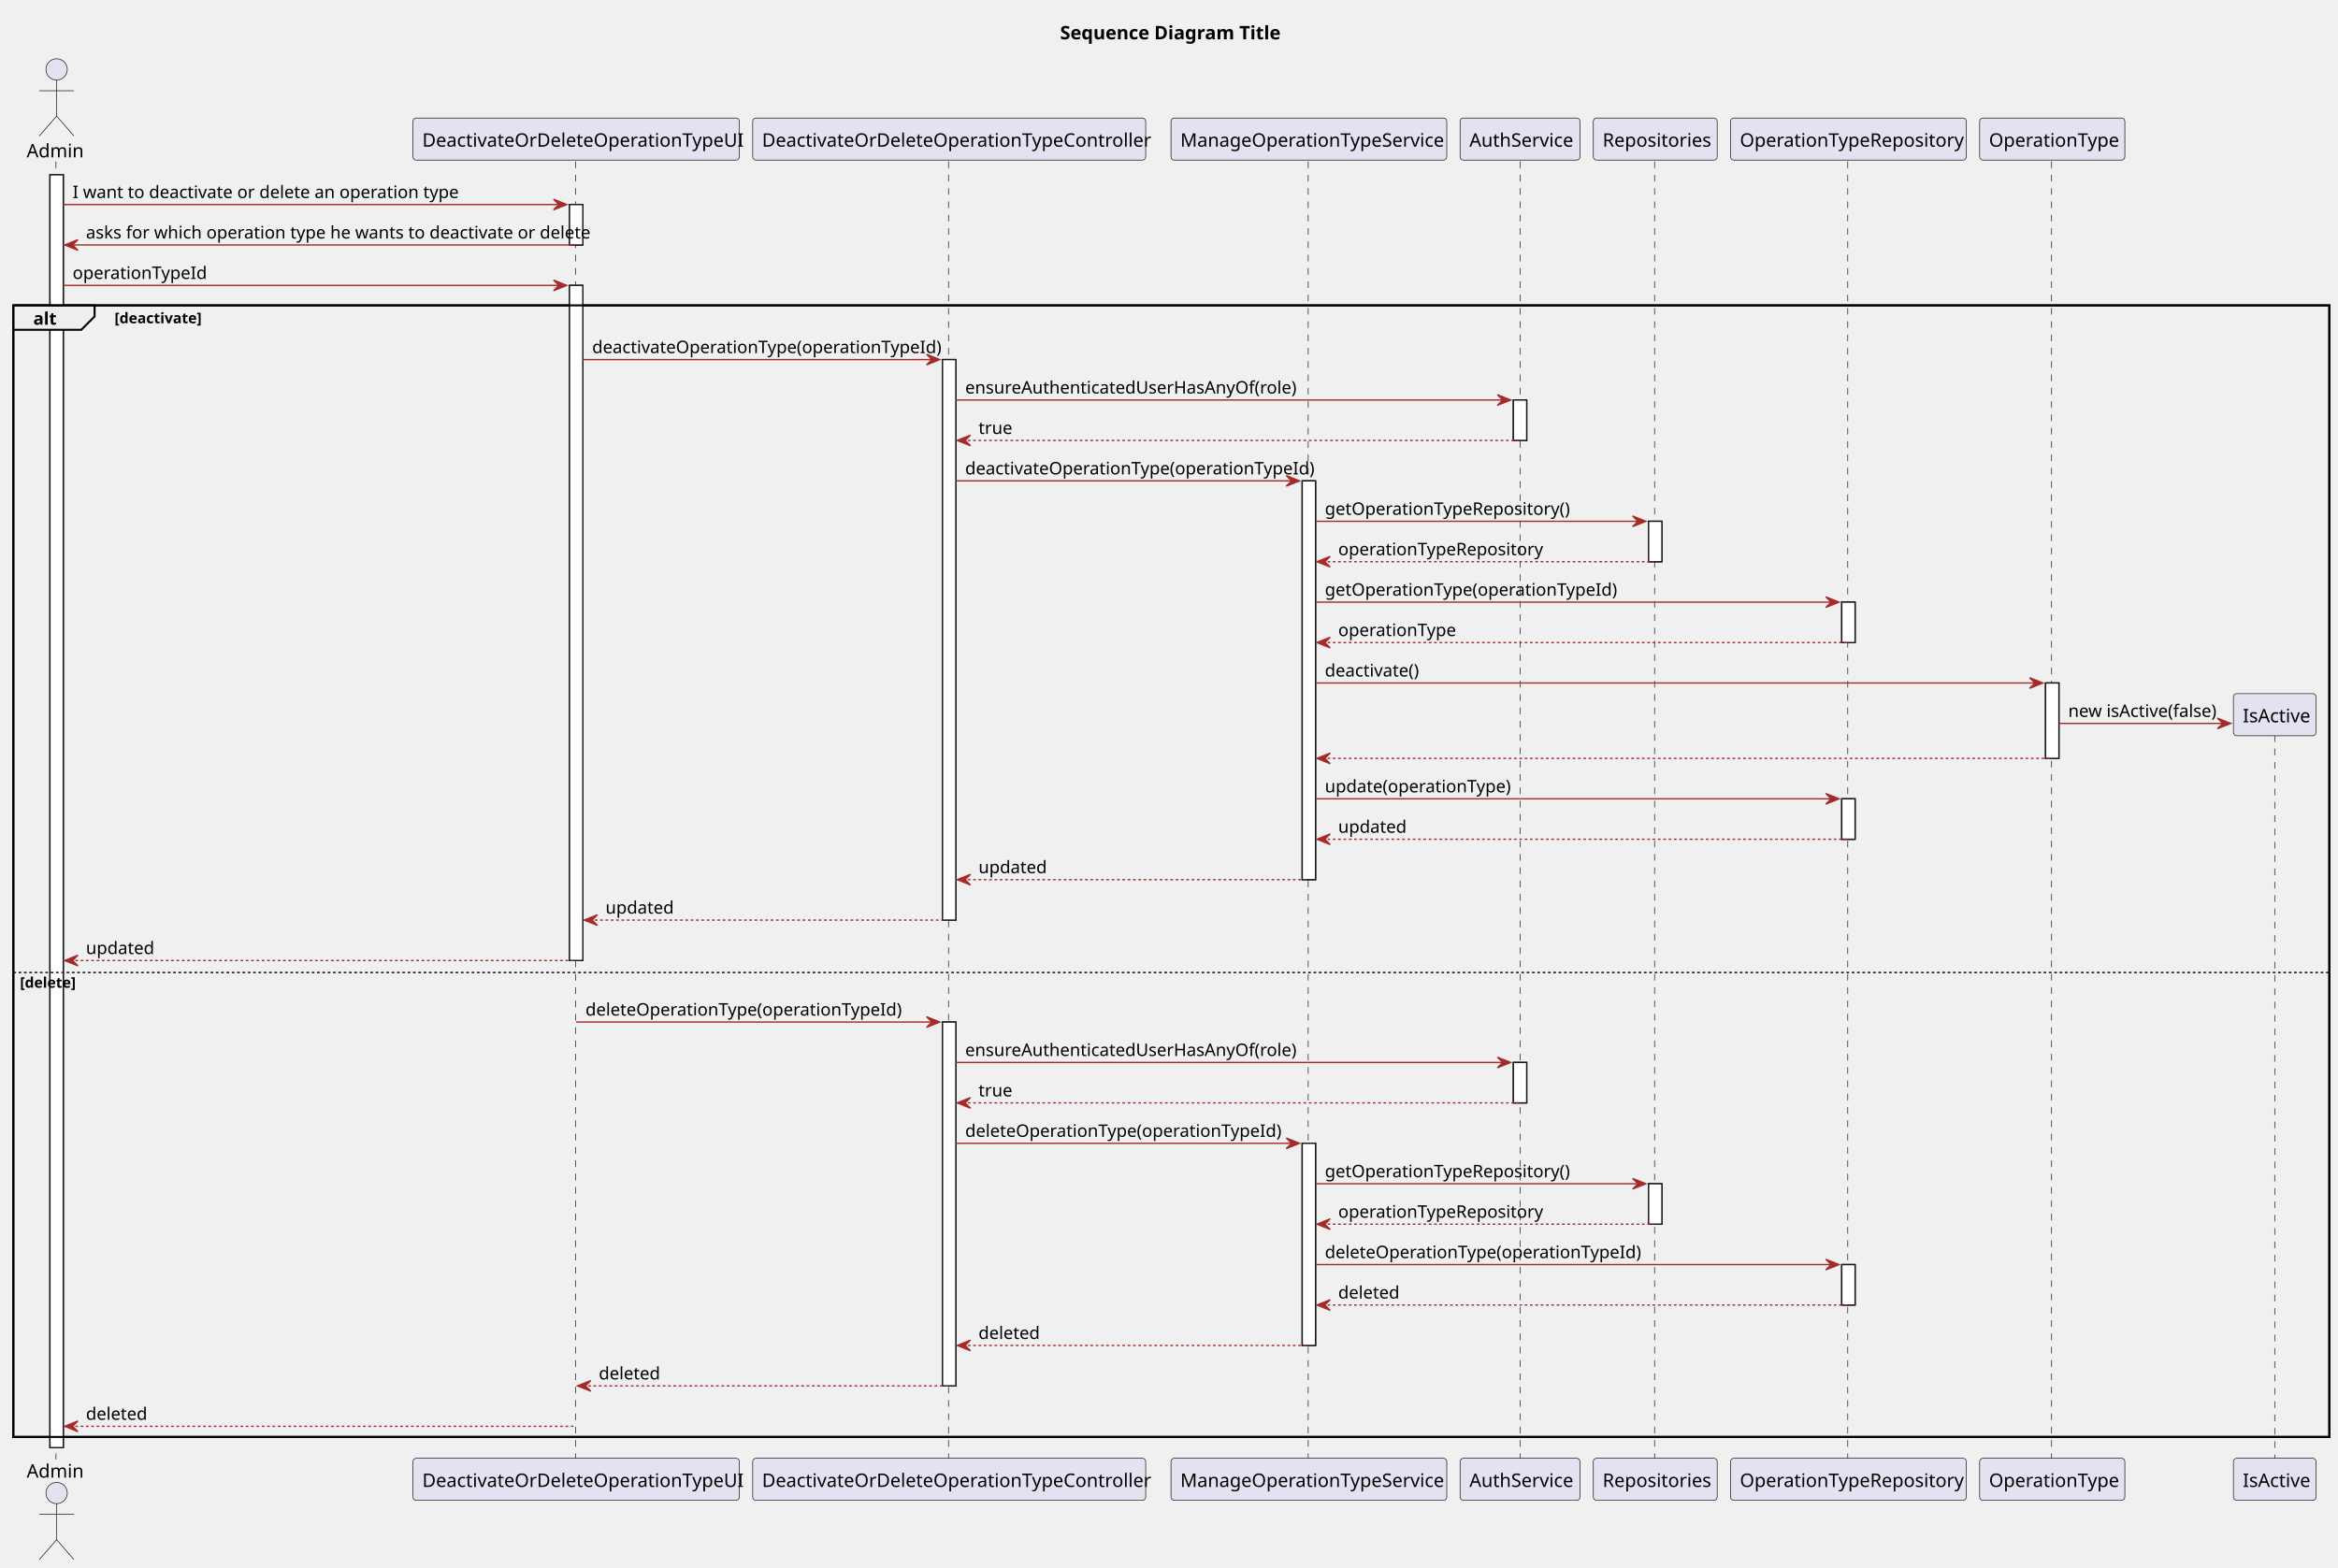
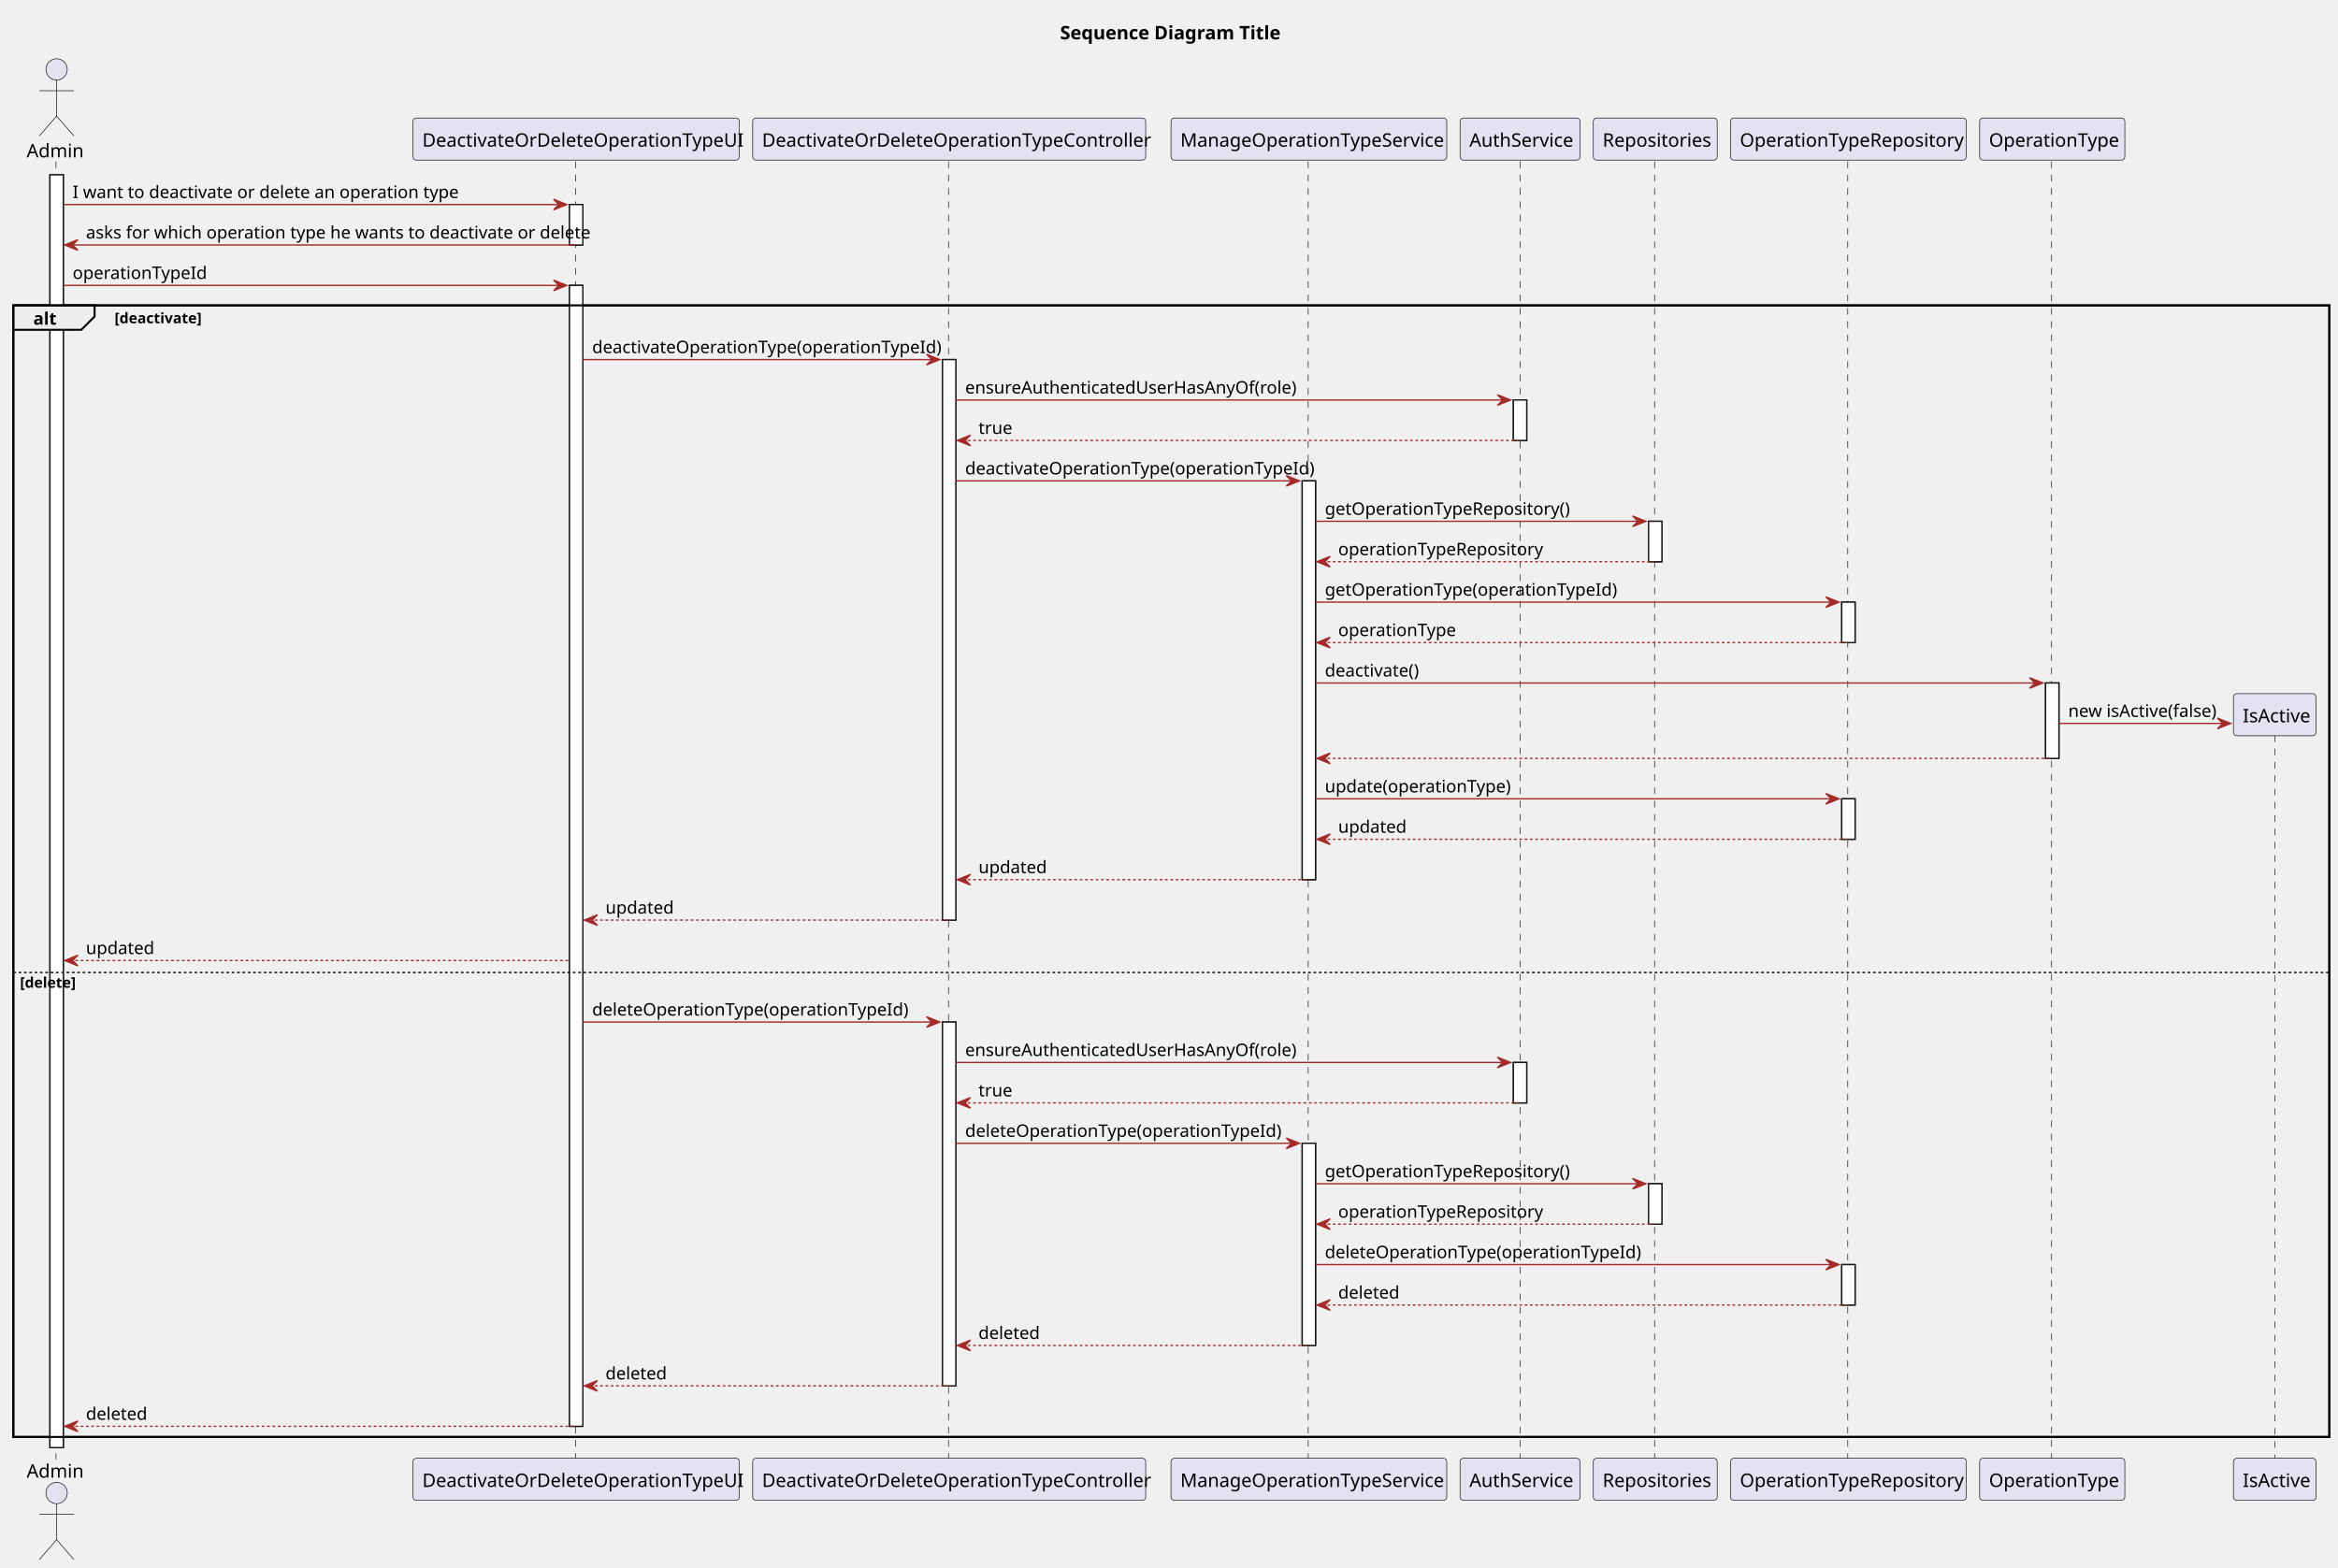
<svg xmlns="http://www.w3.org/2000/svg" contentStyleType="text/css" height="1177px" preserveAspectRatio="none" style="width:1755px;height:1177px;background:#FFFFFF;" version="1.1" viewBox="0 0 1755 1177" width="1755px" zoomAndPan="magnify">
  <defs />
  <g>
    <text fill="#000000" font-family="sans-serif" font-size="14" font-weight="bold" lengthAdjust="spacing" textLength="166" x="795.75" y="29.533">Sequence Diagram Title</text>
    <rect fill="#FFFFFF" height="955.641" style="stroke:#181818;stroke-width:1.0;" width="10" x="37.5" y="131.219" />
    <rect fill="#FFFFFF" height="30.352" style="stroke:#181818;stroke-width:1.0;" width="10" x="427.5" y="153.57" />
-     <rect fill="#FFFFFF" height="506.883" style="stroke:#181818;stroke-width:1.0;" width="10" x="427.5" y="214.273" />
+     <rect fill="#FFFFFF" height="856.586" style="stroke:#181818;stroke-width:1.0;" width="10" x="427.5" y="214.273" />
    <rect fill="#FFFFFF" height="420.828" style="stroke:#181818;stroke-width:1.0;" width="10" x="707.5" y="269.977" />
    <rect fill="#FFFFFF" height="273.164" style="stroke:#181818;stroke-width:1.0;" width="10" x="707.5" y="767.344" />
    <rect fill="#FFFFFF" height="299.422" style="stroke:#181818;stroke-width:1.0;" width="10" x="977.5" y="361.031" />
    <rect fill="#FFFFFF" height="151.758" style="stroke:#181818;stroke-width:1.0;" width="10" x="977.5" y="858.398" />
    <rect fill="#FFFFFF" height="30.352" style="stroke:#181818;stroke-width:1.0;" width="10" x="1136" y="300.328" />
    <rect fill="#FFFFFF" height="30.352" style="stroke:#181818;stroke-width:1.0;" width="10" x="1136" y="797.695" />
    <rect fill="#FFFFFF" height="30.352" style="stroke:#181818;stroke-width:1.0;" width="10" x="1237.5" y="391.383" />
    <rect fill="#FFFFFF" height="30.352" style="stroke:#181818;stroke-width:1.0;" width="10" x="1237.5" y="888.75" />
    <rect fill="#FFFFFF" height="30.352" style="stroke:#181818;stroke-width:1.0;" width="10" x="1382.5" y="452.086" />
    <rect fill="#FFFFFF" height="30.352" style="stroke:#181818;stroke-width:1.0;" width="10" x="1382.5" y="599.75" />
    <rect fill="#FFFFFF" height="30.352" style="stroke:#181818;stroke-width:1.0;" width="10" x="1382.5" y="949.453" />
    <rect fill="#FFFFFF" height="56.609" style="stroke:#181818;stroke-width:1.0;" width="10" x="1535.5" y="512.789" />
    <rect fill="none" height="849.586" style="stroke:#000000;stroke-width:1.5;" width="1738.5" x="10" y="229.273" />
    <line style="stroke:#181818;stroke-width:0.5;stroke-dasharray:5.0,5.0;" x1="42" x2="42" y1="121.219" y2="1095.859" />
    <line style="stroke:#181818;stroke-width:0.5;stroke-dasharray:5.0,5.0;" x1="432" x2="432" y1="121.219" y2="1095.859" />
    <line style="stroke:#181818;stroke-width:0.5;stroke-dasharray:5.0,5.0;" x1="712" x2="712" y1="121.219" y2="1095.859" />
    <line style="stroke:#181818;stroke-width:0.5;stroke-dasharray:5.0,5.0;" x1="982" x2="982" y1="121.219" y2="1095.859" />
    <line style="stroke:#181818;stroke-width:0.5;stroke-dasharray:5.0,5.0;" x1="1141" x2="1141" y1="121.219" y2="1095.859" />
    <line style="stroke:#181818;stroke-width:0.5;stroke-dasharray:5.0,5.0;" x1="1242" x2="1242" y1="121.219" y2="1095.859" />
    <line style="stroke:#181818;stroke-width:0.5;stroke-dasharray:5.0,5.0;" x1="1387" x2="1387" y1="121.219" y2="1095.859" />
    <line style="stroke:#181818;stroke-width:0.5;stroke-dasharray:5.0,5.0;" x1="1540" x2="1540" y1="121.219" y2="1095.859" />
    <line style="stroke:#181818;stroke-width:0.5;stroke-dasharray:5.0,5.0;" x1="1707.5" x2="1707.5" y1="552.094" y2="1095.859" />
    <text fill="#000000" font-family="sans-serif" font-size="14" lengthAdjust="spacing" textLength="39" x="20" y="118.143">Admin</text>
    <ellipse cx="42.5" cy="52.109" fill="#E2E2F0" rx="8" ry="8" style="stroke:#181818;stroke-width:0.5;" />
    <path d="M42.5,60.109 L42.5,87.109 M29.5,68.109 L55.5,68.109 M42.5,87.109 L29.5,102.109 M42.5,87.109 L55.5,102.109 " fill="none" style="stroke:#181818;stroke-width:0.5;" />
    <text fill="#000000" font-family="sans-serif" font-size="14" lengthAdjust="spacing" textLength="39" x="20" y="1109.393">Admin</text>
    <ellipse cx="42.5" cy="1120.969" fill="#E2E2F0" rx="8" ry="8" style="stroke:#181818;stroke-width:0.5;" />
    <path d="M42.5,1128.969 L42.5,1155.969 M29.5,1136.969 L55.5,1136.969 M42.5,1155.969 L29.5,1170.969 M42.5,1155.969 L55.5,1170.969 " fill="none" style="stroke:#181818;stroke-width:0.5;" />
    <rect fill="#E2E2F0" height="31.609" rx="2.5" ry="2.5" style="stroke:#181818;stroke-width:0.5;" width="245" x="310" y="88.609" />
    <text fill="#000000" font-family="sans-serif" font-size="14" lengthAdjust="spacing" textLength="231" x="317" y="110.143">DeactivateOrDeleteOperationTypeUI</text>
    <rect fill="#E2E2F0" height="31.609" rx="2.5" ry="2.5" style="stroke:#181818;stroke-width:0.5;" width="245" x="310" y="1094.859" />
    <text fill="#000000" font-family="sans-serif" font-size="14" lengthAdjust="spacing" textLength="231" x="317" y="1116.393">DeactivateOrDeleteOperationTypeUI</text>
    <rect fill="#E2E2F0" height="31.609" rx="2.5" ry="2.5" style="stroke:#181818;stroke-width:0.5;" width="295" x="565" y="88.609" />
    <text fill="#000000" font-family="sans-serif" font-size="14" lengthAdjust="spacing" textLength="281" x="572" y="110.143">DeactivateOrDeleteOperationTypeController</text>
    <rect fill="#E2E2F0" height="31.609" rx="2.5" ry="2.5" style="stroke:#181818;stroke-width:0.5;" width="295" x="565" y="1094.859" />
    <text fill="#000000" font-family="sans-serif" font-size="14" lengthAdjust="spacing" textLength="281" x="572" y="1116.393">DeactivateOrDeleteOperationTypeController</text>
    <rect fill="#E2E2F0" height="31.609" rx="2.5" ry="2.5" style="stroke:#181818;stroke-width:0.5;" width="207" x="879" y="88.609" />
    <text fill="#000000" font-family="sans-serif" font-size="14" lengthAdjust="spacing" textLength="193" x="886" y="110.143">ManageOperationTypeService</text>
    <rect fill="#E2E2F0" height="31.609" rx="2.5" ry="2.5" style="stroke:#181818;stroke-width:0.5;" width="207" x="879" y="1094.859" />
    <text fill="#000000" font-family="sans-serif" font-size="14" lengthAdjust="spacing" textLength="193" x="886" y="1116.393">ManageOperationTypeService</text>
    <rect fill="#E2E2F0" height="31.609" rx="2.5" ry="2.5" style="stroke:#181818;stroke-width:0.5;" width="90" x="1096" y="88.609" />
    <text fill="#000000" font-family="sans-serif" font-size="14" lengthAdjust="spacing" textLength="76" x="1103" y="110.143">AuthService</text>
    <rect fill="#E2E2F0" height="31.609" rx="2.5" ry="2.5" style="stroke:#181818;stroke-width:0.5;" width="90" x="1096" y="1094.859" />
    <text fill="#000000" font-family="sans-serif" font-size="14" lengthAdjust="spacing" textLength="76" x="1103" y="1116.393">AuthService</text>
    <rect fill="#E2E2F0" height="31.609" rx="2.5" ry="2.5" style="stroke:#181818;stroke-width:0.5;" width="93" x="1196" y="88.609" />
    <text fill="#000000" font-family="sans-serif" font-size="14" lengthAdjust="spacing" textLength="79" x="1203" y="110.143">Repositories</text>
    <rect fill="#E2E2F0" height="31.609" rx="2.5" ry="2.5" style="stroke:#181818;stroke-width:0.5;" width="93" x="1196" y="1094.859" />
    <text fill="#000000" font-family="sans-serif" font-size="14" lengthAdjust="spacing" textLength="79" x="1203" y="1116.393">Repositories</text>
    <rect fill="#E2E2F0" height="31.609" rx="2.5" ry="2.5" style="stroke:#181818;stroke-width:0.5;" width="177" x="1299" y="88.609" />
    <text fill="#000000" font-family="sans-serif" font-size="14" lengthAdjust="spacing" textLength="163" x="1306" y="110.143">OperationTypeRepository</text>
    <rect fill="#E2E2F0" height="31.609" rx="2.5" ry="2.5" style="stroke:#181818;stroke-width:0.5;" width="177" x="1299" y="1094.859" />
    <text fill="#000000" font-family="sans-serif" font-size="14" lengthAdjust="spacing" textLength="163" x="1306" y="1116.393">OperationTypeRepository</text>
    <rect fill="#E2E2F0" height="31.609" rx="2.5" ry="2.5" style="stroke:#181818;stroke-width:0.5;" width="109" x="1486" y="88.609" />
    <text fill="#000000" font-family="sans-serif" font-size="14" lengthAdjust="spacing" textLength="95" x="1493" y="110.143">OperationType</text>
    <rect fill="#E2E2F0" height="31.609" rx="2.5" ry="2.5" style="stroke:#181818;stroke-width:0.5;" width="109" x="1486" y="1094.859" />
    <text fill="#000000" font-family="sans-serif" font-size="14" lengthAdjust="spacing" textLength="95" x="1493" y="1116.393">OperationType</text>
    <rect fill="#E2E2F0" height="31.609" rx="2.5" ry="2.5" style="stroke:#181818;stroke-width:0.5;" width="62" x="1676.5" y="1094.859" />
    <text fill="#000000" font-family="sans-serif" font-size="14" lengthAdjust="spacing" textLength="48" x="1683.5" y="1116.393">IsActive</text>
    <rect fill="#FFFFFF" height="955.641" style="stroke:#181818;stroke-width:1.0;" width="10" x="37.5" y="131.219" />
    <rect fill="#FFFFFF" height="30.352" style="stroke:#181818;stroke-width:1.0;" width="10" x="427.5" y="153.57" />
-     <rect fill="#FFFFFF" height="506.883" style="stroke:#181818;stroke-width:1.0;" width="10" x="427.5" y="214.273" />
+     <rect fill="#FFFFFF" height="856.586" style="stroke:#181818;stroke-width:1.0;" width="10" x="427.5" y="214.273" />
    <rect fill="#FFFFFF" height="420.828" style="stroke:#181818;stroke-width:1.0;" width="10" x="707.5" y="269.977" />
    <rect fill="#FFFFFF" height="273.164" style="stroke:#181818;stroke-width:1.0;" width="10" x="707.5" y="767.344" />
    <rect fill="#FFFFFF" height="299.422" style="stroke:#181818;stroke-width:1.0;" width="10" x="977.5" y="361.031" />
    <rect fill="#FFFFFF" height="151.758" style="stroke:#181818;stroke-width:1.0;" width="10" x="977.5" y="858.398" />
    <rect fill="#FFFFFF" height="30.352" style="stroke:#181818;stroke-width:1.0;" width="10" x="1136" y="300.328" />
    <rect fill="#FFFFFF" height="30.352" style="stroke:#181818;stroke-width:1.0;" width="10" x="1136" y="797.695" />
    <rect fill="#FFFFFF" height="30.352" style="stroke:#181818;stroke-width:1.0;" width="10" x="1237.5" y="391.383" />
    <rect fill="#FFFFFF" height="30.352" style="stroke:#181818;stroke-width:1.0;" width="10" x="1237.5" y="888.75" />
    <rect fill="#FFFFFF" height="30.352" style="stroke:#181818;stroke-width:1.0;" width="10" x="1382.5" y="452.086" />
    <rect fill="#FFFFFF" height="30.352" style="stroke:#181818;stroke-width:1.0;" width="10" x="1382.5" y="599.75" />
    <rect fill="#FFFFFF" height="30.352" style="stroke:#181818;stroke-width:1.0;" width="10" x="1382.5" y="949.453" />
    <rect fill="#FFFFFF" height="56.609" style="stroke:#181818;stroke-width:1.0;" width="10" x="1535.5" y="512.789" />
    <polygon fill="#A52A2A" points="415.5,149.57,425.5,153.57,415.5,157.57,419.5,153.57" style="stroke:#A52A2A;stroke-width:1.0;" />
    <line style="stroke:#A52A2A;stroke-width:1.0;" x1="47.5" x2="421.5" y1="153.57" y2="153.57" />
    <text fill="#000000" font-family="sans-serif" font-size="13" lengthAdjust="spacing" textLength="269" x="54.5" y="148.714">I want to deactivate or delete an operation type</text>
    <polygon fill="#A52A2A" points="58.5,179.922,48.5,183.922,58.5,187.922,54.5,183.922" style="stroke:#A52A2A;stroke-width:1.0;" />
    <line style="stroke:#A52A2A;stroke-width:1.0;" x1="52.5" x2="431.5" y1="183.922" y2="183.922" />
    <text fill="#000000" font-family="sans-serif" font-size="13" lengthAdjust="spacing" textLength="356" x="64.5" y="179.065">asks for which operation type he wants to deactivate or delete</text>
    <polygon fill="#A52A2A" points="415.5,210.273,425.5,214.273,415.5,218.273,419.5,214.273" style="stroke:#A52A2A;stroke-width:1.0;" />
    <line style="stroke:#A52A2A;stroke-width:1.0;" x1="47.5" x2="421.5" y1="214.273" y2="214.273" />
    <text fill="#000000" font-family="sans-serif" font-size="13" lengthAdjust="spacing" textLength="91" x="54.5" y="209.417">operationTypeId</text>
    <path d="M10,229.273 L71,229.273 L71,237.625 L61,247.625 L10,247.625 L10,229.273 " fill="#EEEEEE" style="stroke:#000000;stroke-width:1.5;" />
    <rect fill="none" height="849.586" style="stroke:#000000;stroke-width:1.5;" width="1738.5" x="10" y="229.273" />
    <text fill="#000000" font-family="sans-serif" font-size="13" font-weight="bold" lengthAdjust="spacing" textLength="16" x="25" y="243.769">alt</text>
    <text fill="#000000" font-family="sans-serif" font-size="11" font-weight="bold" lengthAdjust="spacing" textLength="64" x="86" y="242.692">[deactivate]</text>
    <polygon fill="#A52A2A" points="695.5,265.977,705.5,269.977,695.5,273.977,699.5,269.977" style="stroke:#A52A2A;stroke-width:1.0;" />
    <line style="stroke:#A52A2A;stroke-width:1.0;" x1="437.5" x2="701.5" y1="269.977" y2="269.977" />
    <text fill="#000000" font-family="sans-serif" font-size="13" lengthAdjust="spacing" textLength="241" x="444.5" y="265.12">deactivateOperationType(operationTypeId)</text>
    <polygon fill="#A52A2A" points="1124,296.328,1134,300.328,1124,304.328,1128,300.328" style="stroke:#A52A2A;stroke-width:1.0;" />
    <line style="stroke:#A52A2A;stroke-width:1.0;" x1="717.5" x2="1130" y1="300.328" y2="300.328" />
    <text fill="#000000" font-family="sans-serif" font-size="13" lengthAdjust="spacing" textLength="234" x="724.5" y="295.472">ensureAuthenticatedUserHasAnyOf(role)</text>
    <polygon fill="#A52A2A" points="728.5,326.68,718.5,330.68,728.5,334.68,724.5,330.68" style="stroke:#A52A2A;stroke-width:1.0;" />
    <line style="stroke:#A52A2A;stroke-width:1.0;stroke-dasharray:2.0,2.0;" x1="722.5" x2="1140" y1="330.68" y2="330.68" />
    <text fill="#000000" font-family="sans-serif" font-size="13" lengthAdjust="spacing" textLength="22" x="734.5" y="325.823">true</text>
    <polygon fill="#A52A2A" points="965.5,357.031,975.5,361.031,965.5,365.031,969.5,361.031" style="stroke:#A52A2A;stroke-width:1.0;" />
    <line style="stroke:#A52A2A;stroke-width:1.0;" x1="717.5" x2="971.5" y1="361.031" y2="361.031" />
    <text fill="#000000" font-family="sans-serif" font-size="13" lengthAdjust="spacing" textLength="241" x="724.5" y="356.175">deactivateOperationType(operationTypeId)</text>
    <polygon fill="#A52A2A" points="1225.5,387.383,1235.5,391.383,1225.5,395.383,1229.5,391.383" style="stroke:#A52A2A;stroke-width:1.0;" />
    <line style="stroke:#A52A2A;stroke-width:1.0;" x1="987.5" x2="1231.5" y1="391.383" y2="391.383" />
    <text fill="#000000" font-family="sans-serif" font-size="13" lengthAdjust="spacing" textLength="172" x="994.5" y="386.526">getOperationTypeRepository()</text>
    <polygon fill="#A52A2A" points="998.5,417.734,988.5,421.734,998.5,425.734,994.5,421.734" style="stroke:#A52A2A;stroke-width:1.0;" />
    <line style="stroke:#A52A2A;stroke-width:1.0;stroke-dasharray:2.0,2.0;" x1="992.5" x2="1241.5" y1="421.734" y2="421.734" />
    <text fill="#000000" font-family="sans-serif" font-size="13" lengthAdjust="spacing" textLength="143" x="1004.5" y="416.878">operationTypeRepository</text>
    <polygon fill="#A52A2A" points="1370.5,448.086,1380.5,452.086,1370.5,456.086,1374.5,452.086" style="stroke:#A52A2A;stroke-width:1.0;" />
    <line style="stroke:#A52A2A;stroke-width:1.0;" x1="987.5" x2="1376.5" y1="452.086" y2="452.086" />
    <text fill="#000000" font-family="sans-serif" font-size="13" lengthAdjust="spacing" textLength="201" x="994.5" y="447.229">getOperationType(operationTypeId)</text>
    <polygon fill="#A52A2A" points="998.5,478.438,988.5,482.438,998.5,486.438,994.5,482.438" style="stroke:#A52A2A;stroke-width:1.0;" />
    <line style="stroke:#A52A2A;stroke-width:1.0;stroke-dasharray:2.0,2.0;" x1="992.5" x2="1386.5" y1="482.438" y2="482.438" />
    <text fill="#000000" font-family="sans-serif" font-size="13" lengthAdjust="spacing" textLength="81" x="1004.5" y="477.581">operationType</text>
    <polygon fill="#A52A2A" points="1523.5,508.789,1533.5,512.789,1523.5,516.789,1527.5,512.789" style="stroke:#A52A2A;stroke-width:1.0;" />
    <line style="stroke:#A52A2A;stroke-width:1.0;" x1="987.5" x2="1529.5" y1="512.789" y2="512.789" />
    <text fill="#000000" font-family="sans-serif" font-size="13" lengthAdjust="spacing" textLength="66" x="994.5" y="507.933">deactivate()</text>
    <polygon fill="#A52A2A" points="1664.5,539.141,1674.5,543.141,1664.5,547.141,1668.5,543.141" style="stroke:#A52A2A;stroke-width:1.0;" />
    <line style="stroke:#A52A2A;stroke-width:1.0;" x1="1545.5" x2="1670.5" y1="543.141" y2="543.141" />
    <text fill="#000000" font-family="sans-serif" font-size="13" lengthAdjust="spacing" textLength="107" x="1552.5" y="538.284">new isActive(false)</text>
    <rect fill="#E2E2F0" height="31.609" rx="2.5" ry="2.5" style="stroke:#181818;stroke-width:0.5;" width="62" x="1676.5" y="520.789" />
    <text fill="#000000" font-family="sans-serif" font-size="14" lengthAdjust="spacing" textLength="48" x="1683.5" y="542.322">IsActive</text>
    <polygon fill="#A52A2A" points="998.5,565.398,988.5,569.398,998.5,573.398,994.5,569.398" style="stroke:#A52A2A;stroke-width:1.0;" />
    <line style="stroke:#A52A2A;stroke-width:1.0;stroke-dasharray:2.0,2.0;" x1="992.5" x2="1539.5" y1="569.398" y2="569.398" />
    <polygon fill="#A52A2A" points="1370.5,595.75,1380.5,599.75,1370.5,603.75,1374.5,599.75" style="stroke:#A52A2A;stroke-width:1.0;" />
    <line style="stroke:#A52A2A;stroke-width:1.0;" x1="987.5" x2="1376.5" y1="599.75" y2="599.75" />
    <text fill="#000000" font-family="sans-serif" font-size="13" lengthAdjust="spacing" textLength="128" x="994.5" y="594.894">update(operationType)</text>
    <polygon fill="#A52A2A" points="998.5,626.102,988.5,630.102,998.5,634.102,994.5,630.102" style="stroke:#A52A2A;stroke-width:1.0;" />
    <line style="stroke:#A52A2A;stroke-width:1.0;stroke-dasharray:2.0,2.0;" x1="992.5" x2="1386.5" y1="630.102" y2="630.102" />
    <text fill="#000000" font-family="sans-serif" font-size="13" lengthAdjust="spacing" textLength="46" x="1004.5" y="625.245">updated</text>
    <polygon fill="#A52A2A" points="728.5,656.453,718.5,660.453,728.5,664.453,724.5,660.453" style="stroke:#A52A2A;stroke-width:1.0;" />
    <line style="stroke:#A52A2A;stroke-width:1.0;stroke-dasharray:2.0,2.0;" x1="722.5" x2="981.5" y1="660.453" y2="660.453" />
    <text fill="#000000" font-family="sans-serif" font-size="13" lengthAdjust="spacing" textLength="46" x="734.5" y="655.597">updated</text>
    <polygon fill="#A52A2A" points="448.5,686.805,438.5,690.805,448.5,694.805,444.5,690.805" style="stroke:#A52A2A;stroke-width:1.0;" />
    <line style="stroke:#A52A2A;stroke-width:1.0;stroke-dasharray:2.0,2.0;" x1="442.5" x2="711.5" y1="690.805" y2="690.805" />
    <text fill="#000000" font-family="sans-serif" font-size="13" lengthAdjust="spacing" textLength="46" x="454.5" y="685.948">updated</text>
    <polygon fill="#A52A2A" points="58.5,717.156,48.5,721.156,58.5,725.156,54.5,721.156" style="stroke:#A52A2A;stroke-width:1.0;" />
-     <line style="stroke:#A52A2A;stroke-width:1.0;stroke-dasharray:2.0,2.0;" x1="52.5" x2="431.5" y1="721.156" y2="721.156" />
+     <line style="stroke:#A52A2A;stroke-width:1.0;stroke-dasharray:2.0,2.0;" x1="52.5" x2="426.5" y1="721.156" y2="721.156" />
    <text fill="#000000" font-family="sans-serif" font-size="13" lengthAdjust="spacing" textLength="46" x="64.5" y="716.3">updated</text>
    <line style="stroke:#000000;stroke-width:1.0;stroke-dasharray:2.0,2.0;" x1="10" x2="1748.5" y1="730.156" y2="730.156" />
    <text fill="#000000" font-family="sans-serif" font-size="11" font-weight="bold" lengthAdjust="spacing" textLength="43" x="15" y="741.575">[delete]</text>
    <polygon fill="#A52A2A" points="695.5,763.344,705.5,767.344,695.5,771.344,699.5,767.344" style="stroke:#A52A2A;stroke-width:1.0;" />
-     <line style="stroke:#A52A2A;stroke-width:1.0;" x1="432.5" x2="701.5" y1="767.344" y2="767.344" />
-     <text fill="#000000" font-family="sans-serif" font-size="13" lengthAdjust="spacing" textLength="218" x="439.5" y="762.487">deleteOperationType(operationTypeId)</text>
+     <line style="stroke:#A52A2A;stroke-width:1.0;" x1="437.5" x2="701.5" y1="767.344" y2="767.344" />
+     <text fill="#000000" font-family="sans-serif" font-size="13" lengthAdjust="spacing" textLength="218" x="444.5" y="762.487">deleteOperationType(operationTypeId)</text>
    <polygon fill="#A52A2A" points="1124,793.695,1134,797.695,1124,801.695,1128,797.695" style="stroke:#A52A2A;stroke-width:1.0;" />
    <line style="stroke:#A52A2A;stroke-width:1.0;" x1="717.5" x2="1130" y1="797.695" y2="797.695" />
    <text fill="#000000" font-family="sans-serif" font-size="13" lengthAdjust="spacing" textLength="234" x="724.5" y="792.839">ensureAuthenticatedUserHasAnyOf(role)</text>
    <polygon fill="#A52A2A" points="728.5,824.047,718.5,828.047,728.5,832.047,724.5,828.047" style="stroke:#A52A2A;stroke-width:1.0;" />
    <line style="stroke:#A52A2A;stroke-width:1.0;stroke-dasharray:2.0,2.0;" x1="722.5" x2="1140" y1="828.047" y2="828.047" />
    <text fill="#000000" font-family="sans-serif" font-size="13" lengthAdjust="spacing" textLength="22" x="734.5" y="823.19">true</text>
    <polygon fill="#A52A2A" points="965.5,854.398,975.5,858.398,965.5,862.398,969.5,858.398" style="stroke:#A52A2A;stroke-width:1.0;" />
    <line style="stroke:#A52A2A;stroke-width:1.0;" x1="717.5" x2="971.5" y1="858.398" y2="858.398" />
    <text fill="#000000" font-family="sans-serif" font-size="13" lengthAdjust="spacing" textLength="218" x="724.5" y="853.542">deleteOperationType(operationTypeId)</text>
    <polygon fill="#A52A2A" points="1225.5,884.75,1235.5,888.75,1225.5,892.75,1229.5,888.75" style="stroke:#A52A2A;stroke-width:1.0;" />
    <line style="stroke:#A52A2A;stroke-width:1.0;" x1="987.5" x2="1231.5" y1="888.75" y2="888.75" />
    <text fill="#000000" font-family="sans-serif" font-size="13" lengthAdjust="spacing" textLength="172" x="994.5" y="883.894">getOperationTypeRepository()</text>
    <polygon fill="#A52A2A" points="998.5,915.102,988.5,919.102,998.5,923.102,994.5,919.102" style="stroke:#A52A2A;stroke-width:1.0;" />
    <line style="stroke:#A52A2A;stroke-width:1.0;stroke-dasharray:2.0,2.0;" x1="992.5" x2="1241.5" y1="919.102" y2="919.102" />
    <text fill="#000000" font-family="sans-serif" font-size="13" lengthAdjust="spacing" textLength="143" x="1004.5" y="914.245">operationTypeRepository</text>
    <polygon fill="#A52A2A" points="1370.5,945.453,1380.5,949.453,1370.5,953.453,1374.5,949.453" style="stroke:#A52A2A;stroke-width:1.0;" />
    <line style="stroke:#A52A2A;stroke-width:1.0;" x1="987.5" x2="1376.5" y1="949.453" y2="949.453" />
    <text fill="#000000" font-family="sans-serif" font-size="13" lengthAdjust="spacing" textLength="218" x="994.5" y="944.597">deleteOperationType(operationTypeId)</text>
    <polygon fill="#A52A2A" points="998.5,975.805,988.5,979.805,998.5,983.805,994.5,979.805" style="stroke:#A52A2A;stroke-width:1.0;" />
    <line style="stroke:#A52A2A;stroke-width:1.0;stroke-dasharray:2.0,2.0;" x1="992.5" x2="1386.5" y1="979.805" y2="979.805" />
    <text fill="#000000" font-family="sans-serif" font-size="13" lengthAdjust="spacing" textLength="42" x="1004.5" y="974.948">deleted</text>
    <polygon fill="#A52A2A" points="728.5,1006.156,718.5,1010.156,728.5,1014.156,724.5,1010.156" style="stroke:#A52A2A;stroke-width:1.0;" />
    <line style="stroke:#A52A2A;stroke-width:1.0;stroke-dasharray:2.0,2.0;" x1="722.5" x2="981.5" y1="1010.156" y2="1010.156" />
    <text fill="#000000" font-family="sans-serif" font-size="13" lengthAdjust="spacing" textLength="42" x="734.5" y="1005.3">deleted</text>
-     <polygon fill="#A52A2A" points="443.5,1036.508,433.5,1040.508,443.5,1044.508,439.5,1040.508" style="stroke:#A52A2A;stroke-width:1.0;" />
-     <line style="stroke:#A52A2A;stroke-width:1.0;stroke-dasharray:2.0,2.0;" x1="437.5" x2="711.5" y1="1040.508" y2="1040.508" />
-     <text fill="#000000" font-family="sans-serif" font-size="13" lengthAdjust="spacing" textLength="42" x="449.5" y="1035.651">deleted</text>
+     <polygon fill="#A52A2A" points="448.5,1036.508,438.5,1040.508,448.5,1044.508,444.5,1040.508" style="stroke:#A52A2A;stroke-width:1.0;" />
+     <line style="stroke:#A52A2A;stroke-width:1.0;stroke-dasharray:2.0,2.0;" x1="442.5" x2="711.5" y1="1040.508" y2="1040.508" />
+     <text fill="#000000" font-family="sans-serif" font-size="13" lengthAdjust="spacing" textLength="42" x="454.5" y="1035.651">deleted</text>
    <polygon fill="#A52A2A" points="58.5,1066.859,48.5,1070.859,58.5,1074.859,54.5,1070.859" style="stroke:#A52A2A;stroke-width:1.0;" />
    <line style="stroke:#A52A2A;stroke-width:1.0;stroke-dasharray:2.0,2.0;" x1="52.5" x2="431.5" y1="1070.859" y2="1070.859" />
    <text fill="#000000" font-family="sans-serif" font-size="13" lengthAdjust="spacing" textLength="42" x="64.5" y="1066.003">deleted</text>
  </g>
</svg>
